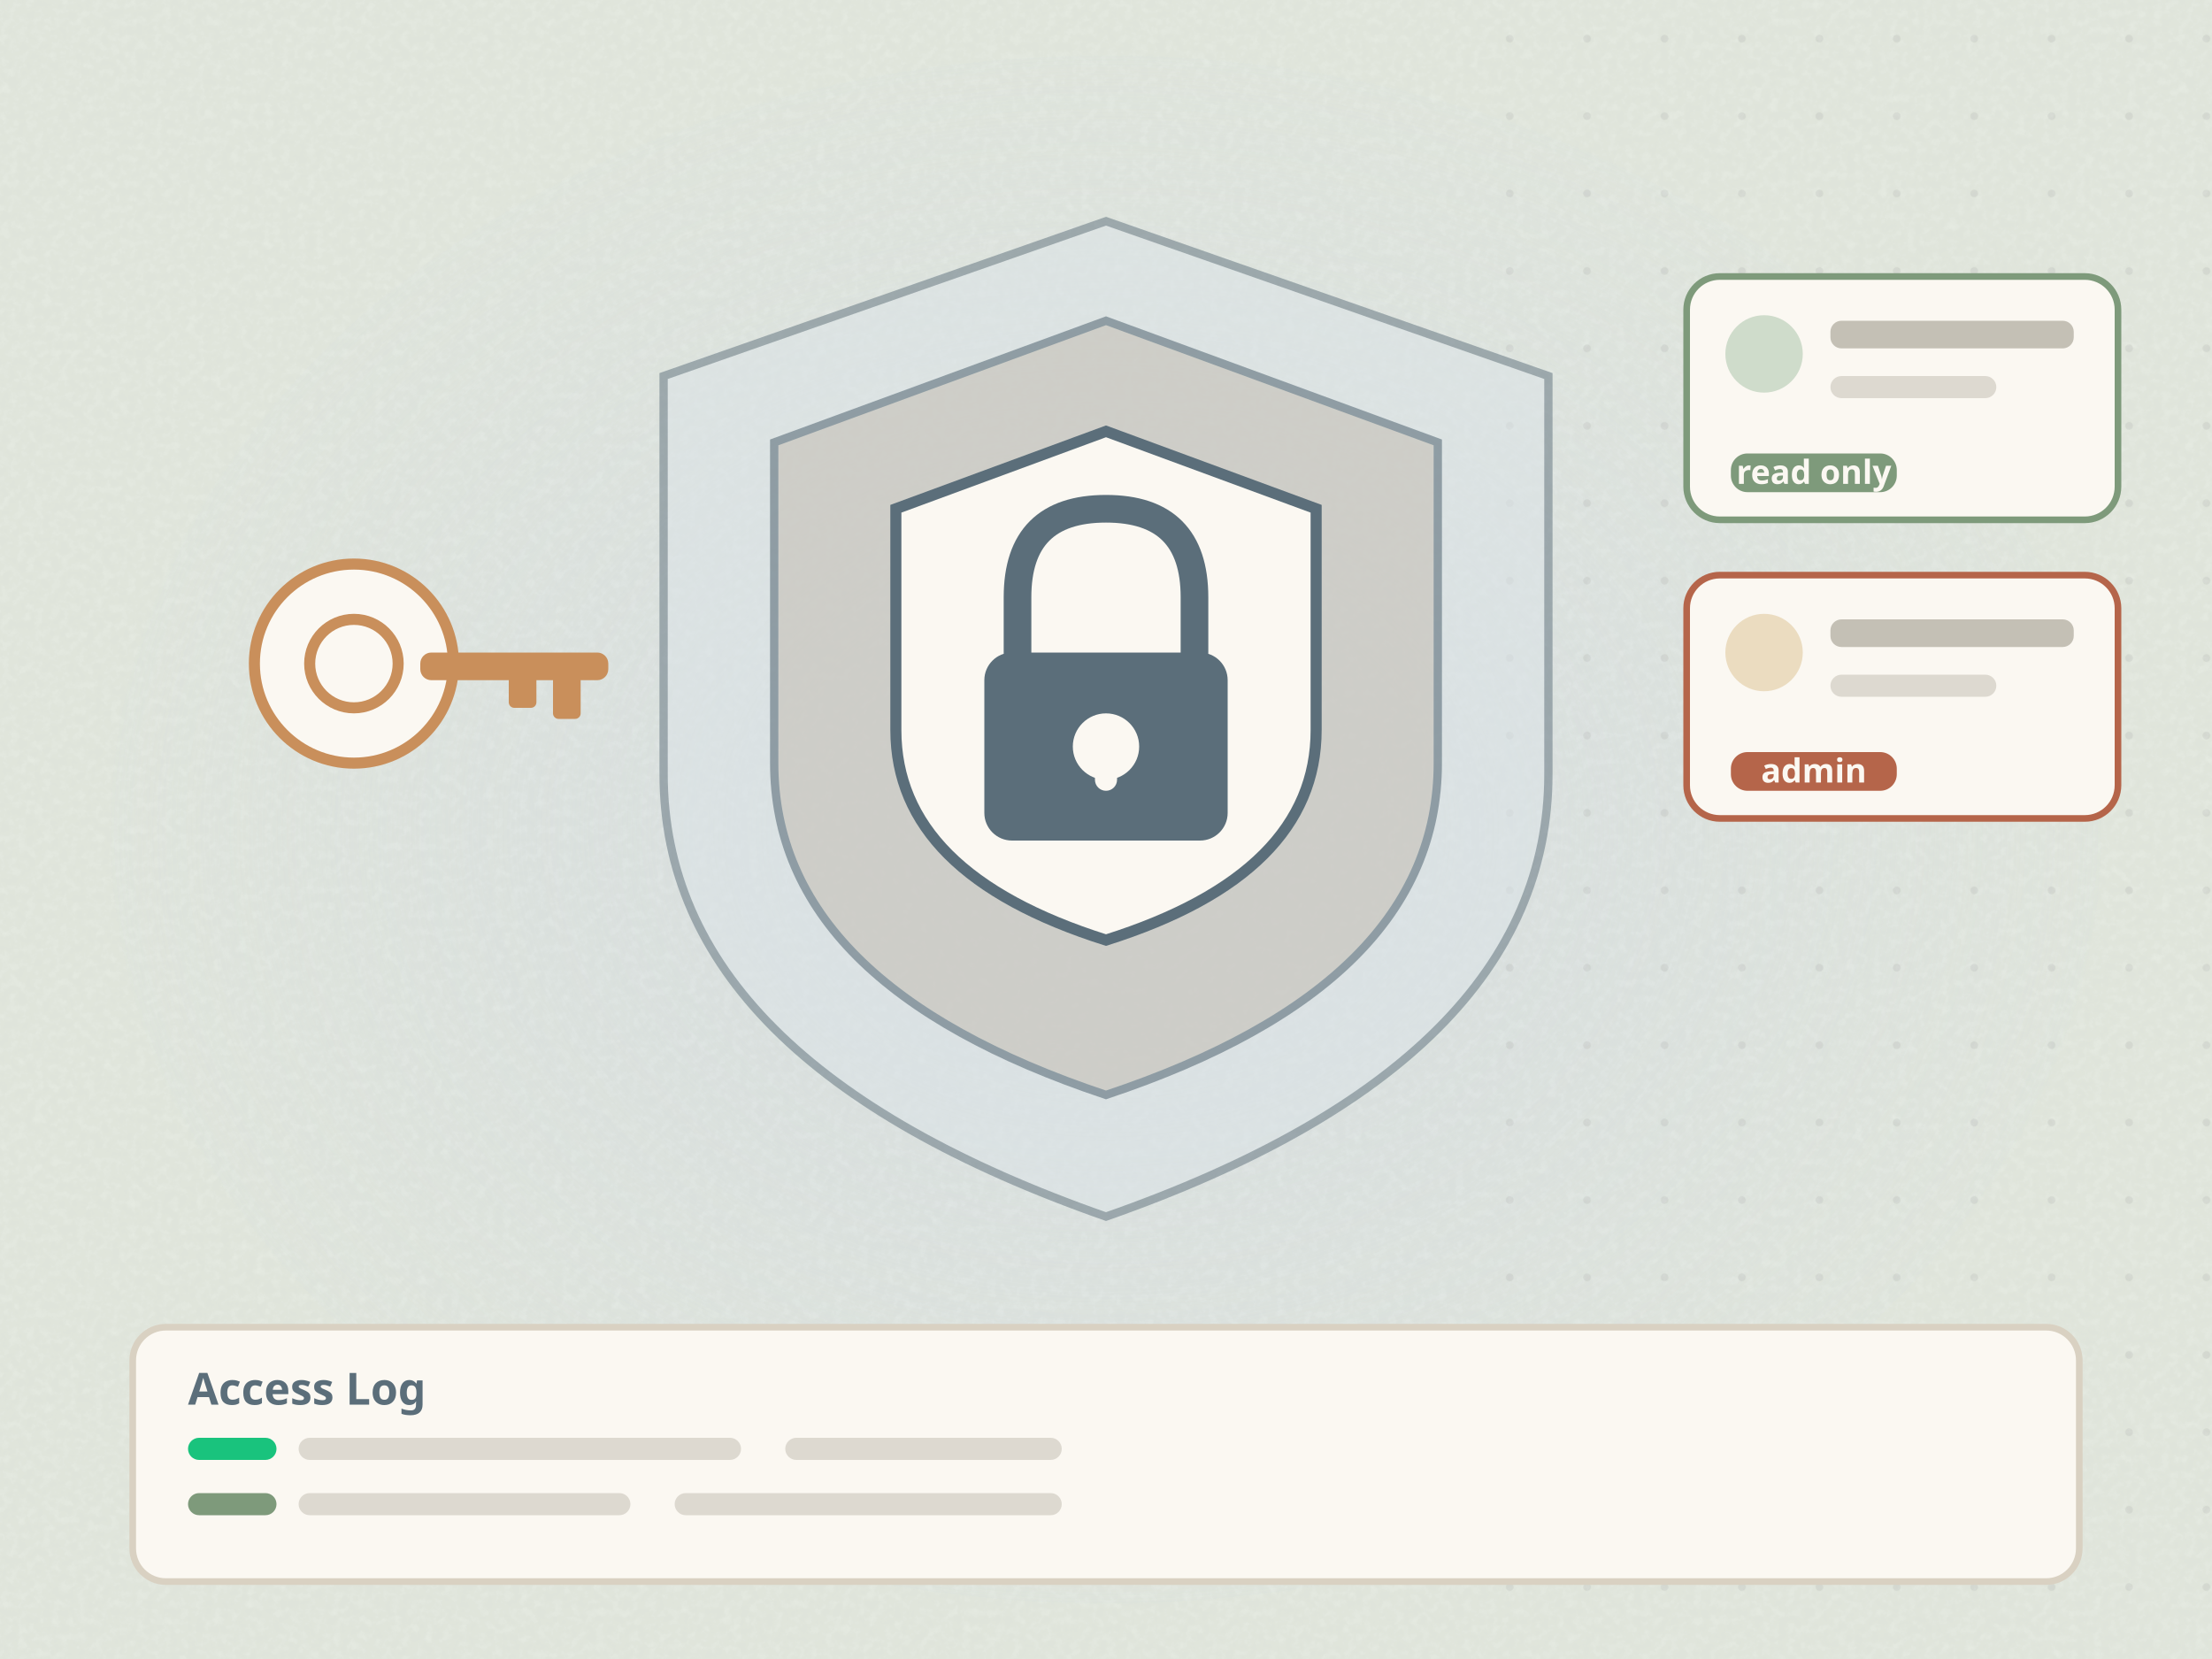
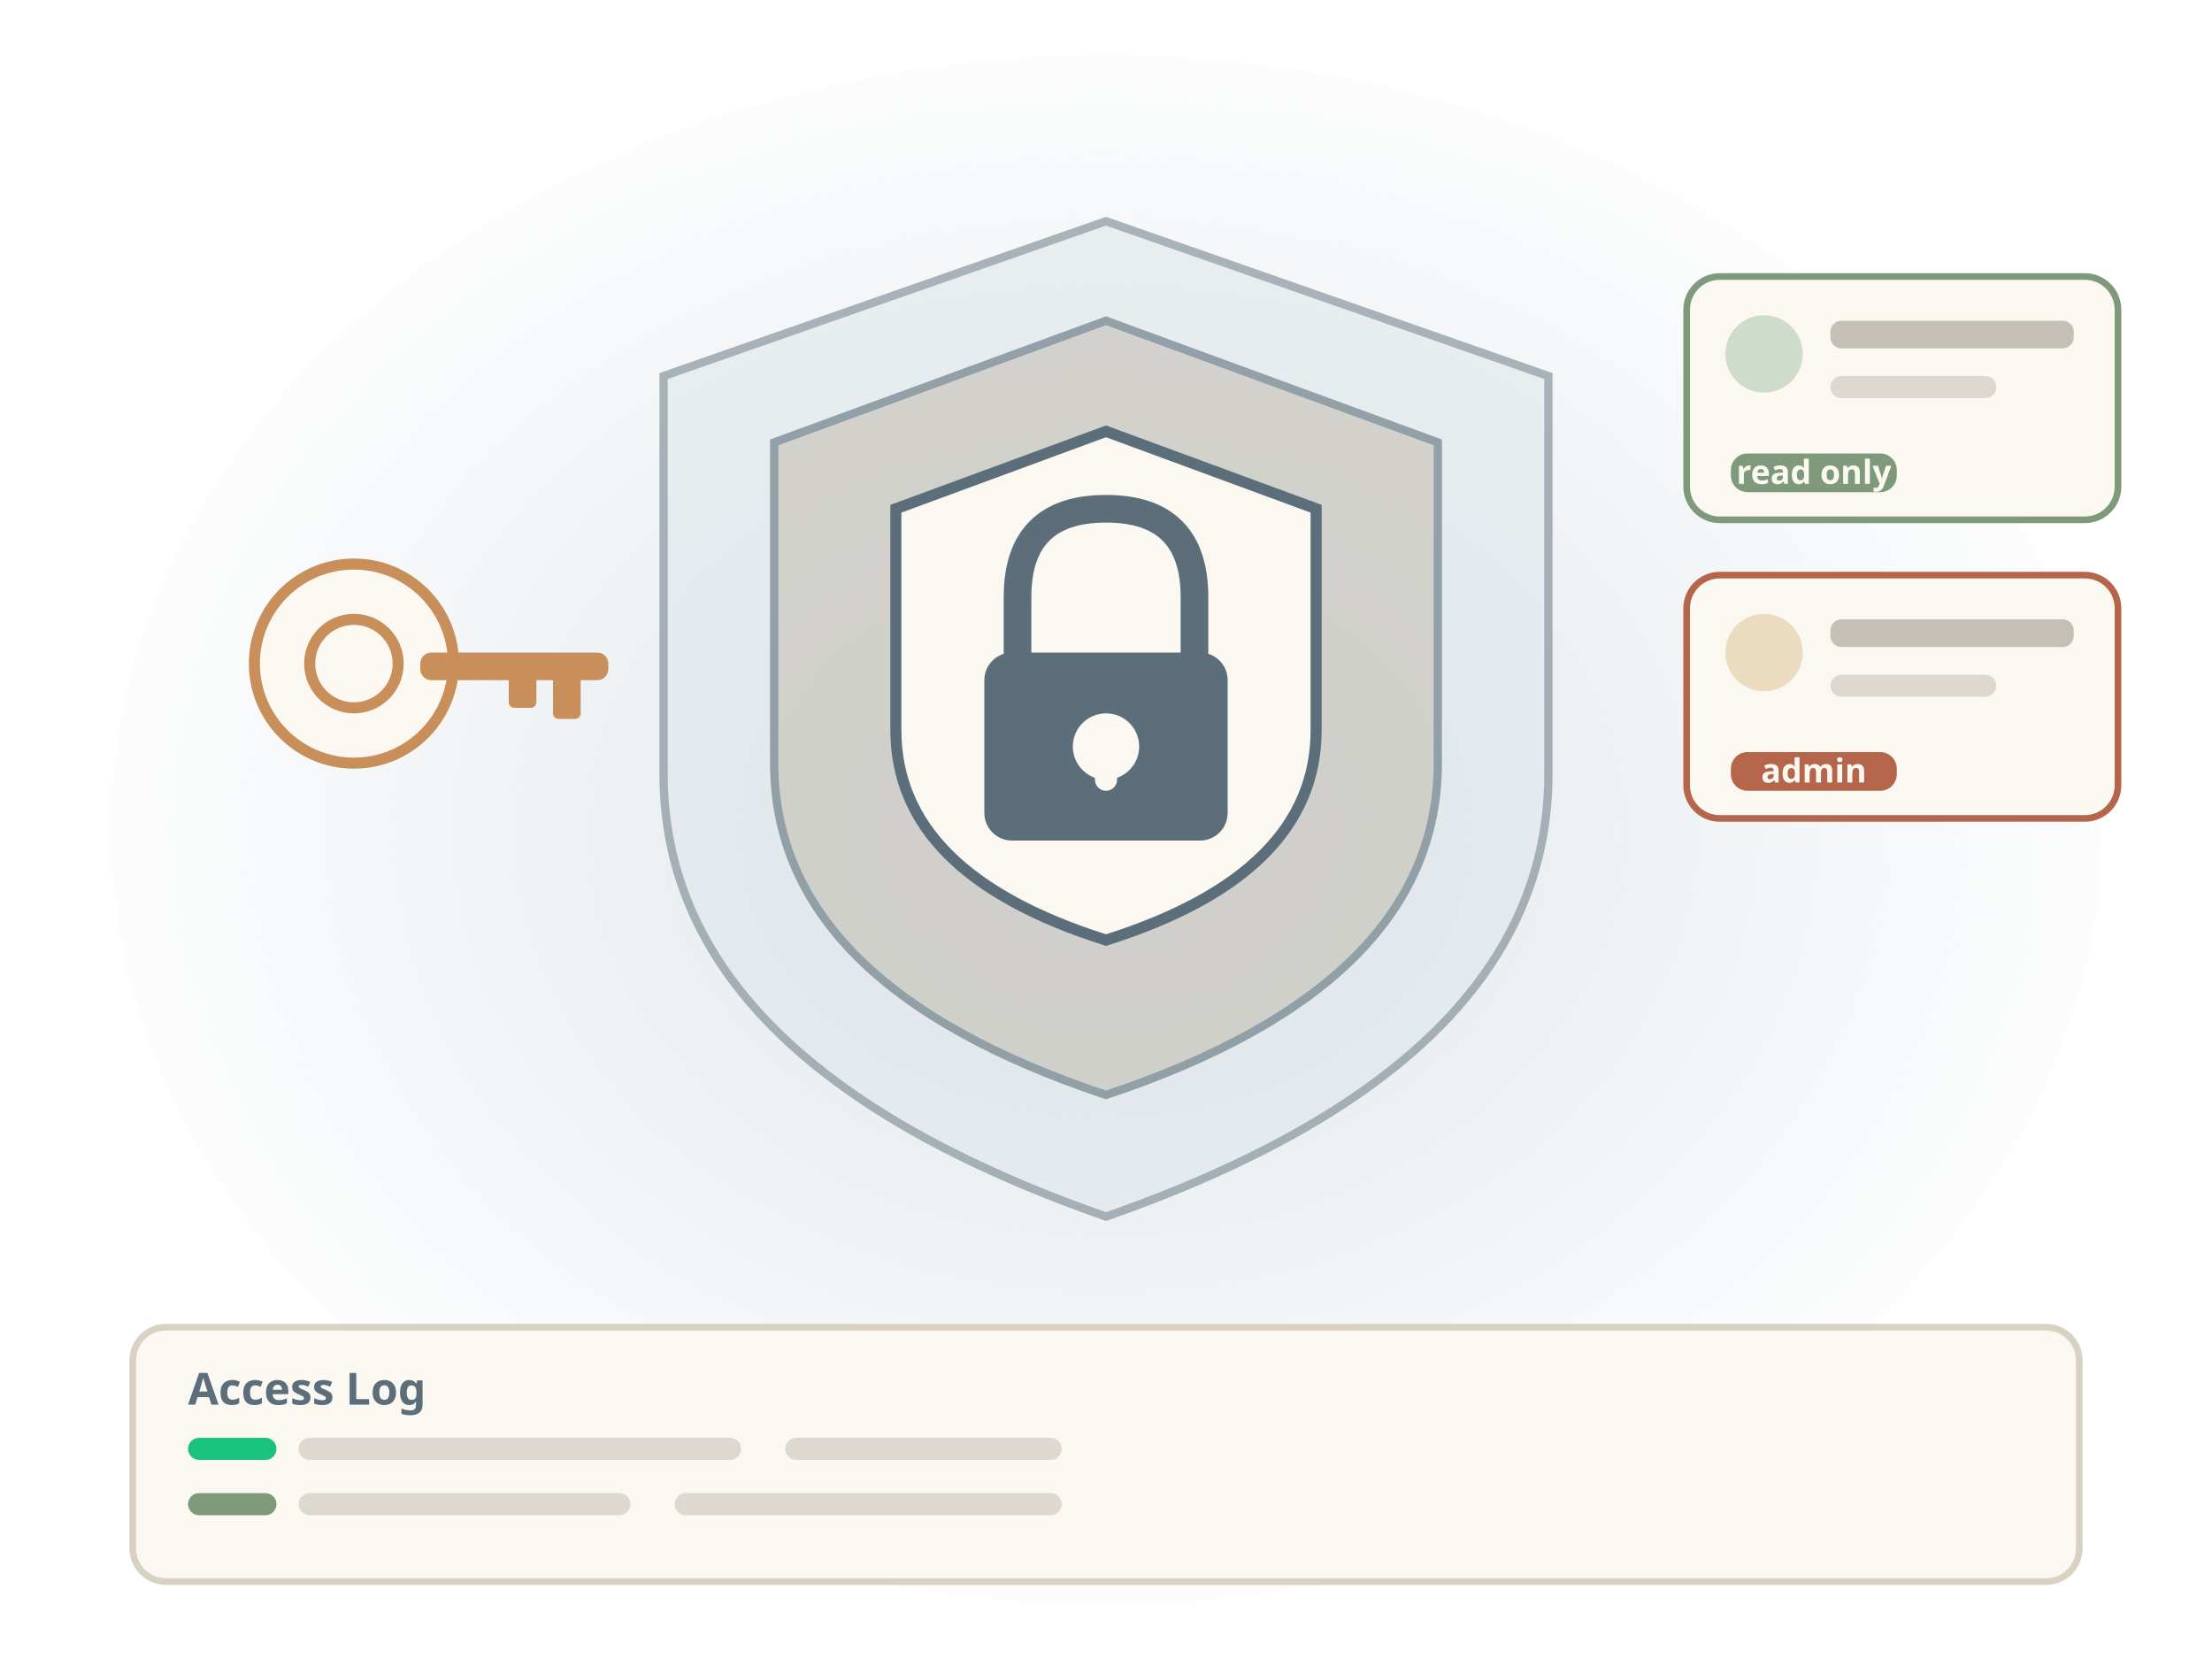
<svg xmlns="http://www.w3.org/2000/svg" viewBox="0 0 400 300" width="400" height="300">
  <style>@keyframes gi-drift-y { 0%,100%{transform:translateY(0)} 50%{transform:translateY(-6px)} }
@keyframes gi-drift-x { 0%,100%{transform:translateX(0)} 50%{transform:translateX(5px)} }
@keyframes gi-pulse-op { 0%,100%{opacity:1} 50%{opacity:0.55} }
@keyframes gi-stamp-in { 0%{transform:scale(1.4);opacity:0} 15%{transform:scale(0.9);opacity:1} 25%{transform:scale(1)} 100%{transform:scale(1)} }
@keyframes gi-slide-right { 0%{transform:translateX(-18px);opacity:0} 20%{transform:translateX(0);opacity:1} 80%{transform:translateX(0);opacity:1} 100%{transform:translateX(18px);opacity:0} }
@keyframes gi-travel-line { 0%{stroke-dashoffset:60} 100%{stroke-dashoffset:0} }
@keyframes gi-bob { 0%,100%{transform:translateY(0)} 50%{transform:translateY(-4px)} }
@keyframes gi-fade-cycle { 0%,15%{opacity:0} 25%,75%{opacity:1} 85%,100%{opacity:0} }
@keyframes gi-grow-bar { from{transform:scaleY(0)} to{transform:scaleY(1)} }
@keyframes gi-rise-bar { 0%,100%{transform:scaleY(0.4)} 50%{transform:scaleY(1)} }
@keyframes gi-spin-slow { from{transform:rotate(0deg)} to{transform:rotate(360deg)} }
@keyframes gi-blink { 0%,90%,100%{opacity:1} 95%{opacity:0} }


[style*="gi-stamp-in"],[style*="gi-grow-bar"],[style*="gi-rise-bar"]{transform-box:fill-box;transform-origin:center}
[style*="gi-grow-bar"],[style*="gi-rise-bar"]{transform-origin:center bottom}
@media (prefers-reduced-motion: reduce){*{animation:none!important}}
</style>
  <defs>
    <filter id="grain11">
      <feTurbulence type="fractalNoise" baseFrequency="0.65" numOctaves="3" stitchTiles="stitch" />
      <feColorMatrix type="saturate" values="0" />
      <feBlend in="SourceGraphic" mode="overlay" />
      <feComposite in2="SourceGraphic" operator="in" />
    </filter>
    <radialGradient id="b11a" cx="50%" cy="50%" r="55%">
      <stop offset="0%" stop-color="#DCE3E8" stop-opacity="0.9" />
      <stop offset="100%" stop-color="#DCE3E8" stop-opacity="0" />
    </radialGradient>
    <pattern id="d11" width="14" height="14" patternUnits="userSpaceOnUse">
      <circle cx="7" cy="7" r="0.7" fill="#2A2B28" opacity="0.13" />
    </pattern>
  </defs>
-   <rect width="400" height="300" fill="#E7ECE3" />
  <ellipse cx="200" cy="150" rx="180" ry="140" fill="url(#b11a)" />
-   <rect x="270" y="0" width="130" height="300" fill="url(#d11)" opacity="0.5" />
-   <rect width="400" height="300" filter="url(#grain11)" opacity="0.04" fill="#2A2B28" />
  <g transform="translate(120,40)">
    <g style="animation:gi-bob 12s ease-in-out infinite 0s">
      <path d="M80,0 L160,28 L160,100 Q160,152 80,180 Q0,152 0,100 L0,28 Z" fill="#DCE3E8" stroke="#5B6E7A" stroke-width="1.5" opacity="0.5" />
    </g>
  </g>
  <g transform="translate(140,58)">
    <g style="animation:gi-bob 12s ease-in-out infinite 0.4s">
      <path d="M60,0 L120,22 L120,80 Q120,120 60,140 Q0,120 0,80 L0,22 Z" fill="#C4C0B5" stroke="#5B6E7A" stroke-width="1.5" opacity="0.6" />
    </g>
  </g>
  <g transform="translate(162,78)">
    <g style="animation:gi-bob 12s ease-in-out infinite 0.8s">
      <path d="M38,0 L76,14 L76,54 Q76,80 38,92 Q0,80 0,54 L0,14 Z" fill="#FBF8F2" stroke="#5B6E7A" stroke-width="2" />
      <rect x="16" y="40" width="44" height="34" rx="5" fill="#5B6E7A" />
      <path d="M22,40 L22,30 Q22,14 38,14 Q54,14 54,30 L54,40" fill="none" stroke="#5B6E7A" stroke-width="5" stroke-linecap="round" />
      <circle cx="38" cy="57" r="6" fill="#FBF8F2" />
      <rect x="36" y="57" width="4" height="8" rx="2" fill="#FBF8F2" />
    </g>
  </g>
  <g transform="translate(44,100)">
    <g style="animation:gi-drift-y 10s ease-in-out infinite 1s">
      <circle cx="20" cy="20" r="18" fill="#FBF8F2" stroke="#C98F5B" stroke-width="2" />
      <circle cx="20" cy="20" r="8" fill="none" stroke="#C98F5B" stroke-width="2" />
      <rect x="32" y="18" width="34" height="5" rx="2" fill="#C98F5B" />
      <rect x="56" y="22" width="5" height="8" rx="1" fill="#C98F5B" />
      <rect x="48" y="22" width="5" height="6" rx="1" fill="#C98F5B" />
    </g>
  </g>
  <g transform="translate(305,50)">
    <g style="animation:gi-bob 9s ease-in-out infinite 0.5s">
      <rect x="0" y="0" width="78" height="44" rx="6" fill="#FBF8F2" stroke="#7E9A7B" stroke-width="1.2" />
      <circle cx="14" cy="14" r="7" fill="#CFDCCB" />
      <rect x="26" y="8" width="44" height="5" rx="2" fill="#C4C0B5" />
      <rect x="26" y="18" width="30" height="4" rx="2" fill="#DDD9D0" />
      <rect x="8" y="32" width="30" height="7" rx="3" fill="#7E9A7B" />
      <text x="23" y="37.5" font-family="DM Sans,system-ui" font-size="6" fill="#FBF8F2" font-weight="600" text-anchor="middle">read only</text>
    </g>
  </g>
  <g transform="translate(305,104)">
    <g style="animation:gi-bob 10s ease-in-out infinite 1s">
      <rect x="0" y="0" width="78" height="44" rx="6" fill="#FBF8F2" stroke="#B5654A" stroke-width="1.2" />
      <circle cx="14" cy="14" r="7" fill="#EBDCC0" />
      <rect x="26" y="8" width="44" height="5" rx="2" fill="#C4C0B5" />
      <rect x="26" y="18" width="30" height="4" rx="2" fill="#DDD9D0" />
      <rect x="8" y="32" width="30" height="7" rx="3" fill="#B5654A" />
      <text x="23" y="37.5" font-family="DM Sans,system-ui" font-size="6" fill="#FBF8F2" font-weight="600" text-anchor="middle">admin</text>
    </g>
  </g>
  <g transform="translate(24,240)">
    <g style="animation:gi-drift-y 11s ease-in-out infinite 2s">
      <rect x="0" y="0" width="352" height="46" rx="6" fill="#FBF8F2" stroke="#D9D1C2" stroke-width="1.2" />
      <text x="10" y="14" font-family="DM Sans,system-ui" font-size="8" fill="#5B6E7A" font-weight="600">Access Log</text>
      <rect x="10" y="20" width="16" height="4" rx="2" fill="#19C37D" style="animation:gi-slide-right 6s ease-in-out infinite 0s" />
      <rect x="30" y="20" width="80" height="4" rx="2" fill="#DDD9D0" />
      <rect x="118" y="20" width="50" height="4" rx="2" fill="#DDD9D0" />
      <rect x="10" y="30" width="16" height="4" rx="2" fill="#7E9A7B" style="animation:gi-slide-right 6s ease-in-out infinite 1s" />
      <rect x="30" y="30" width="60" height="4" rx="2" fill="#DDD9D0" />
      <rect x="98" y="30" width="70" height="4" rx="2" fill="#DDD9D0" />
    </g>
  </g>
</svg>
